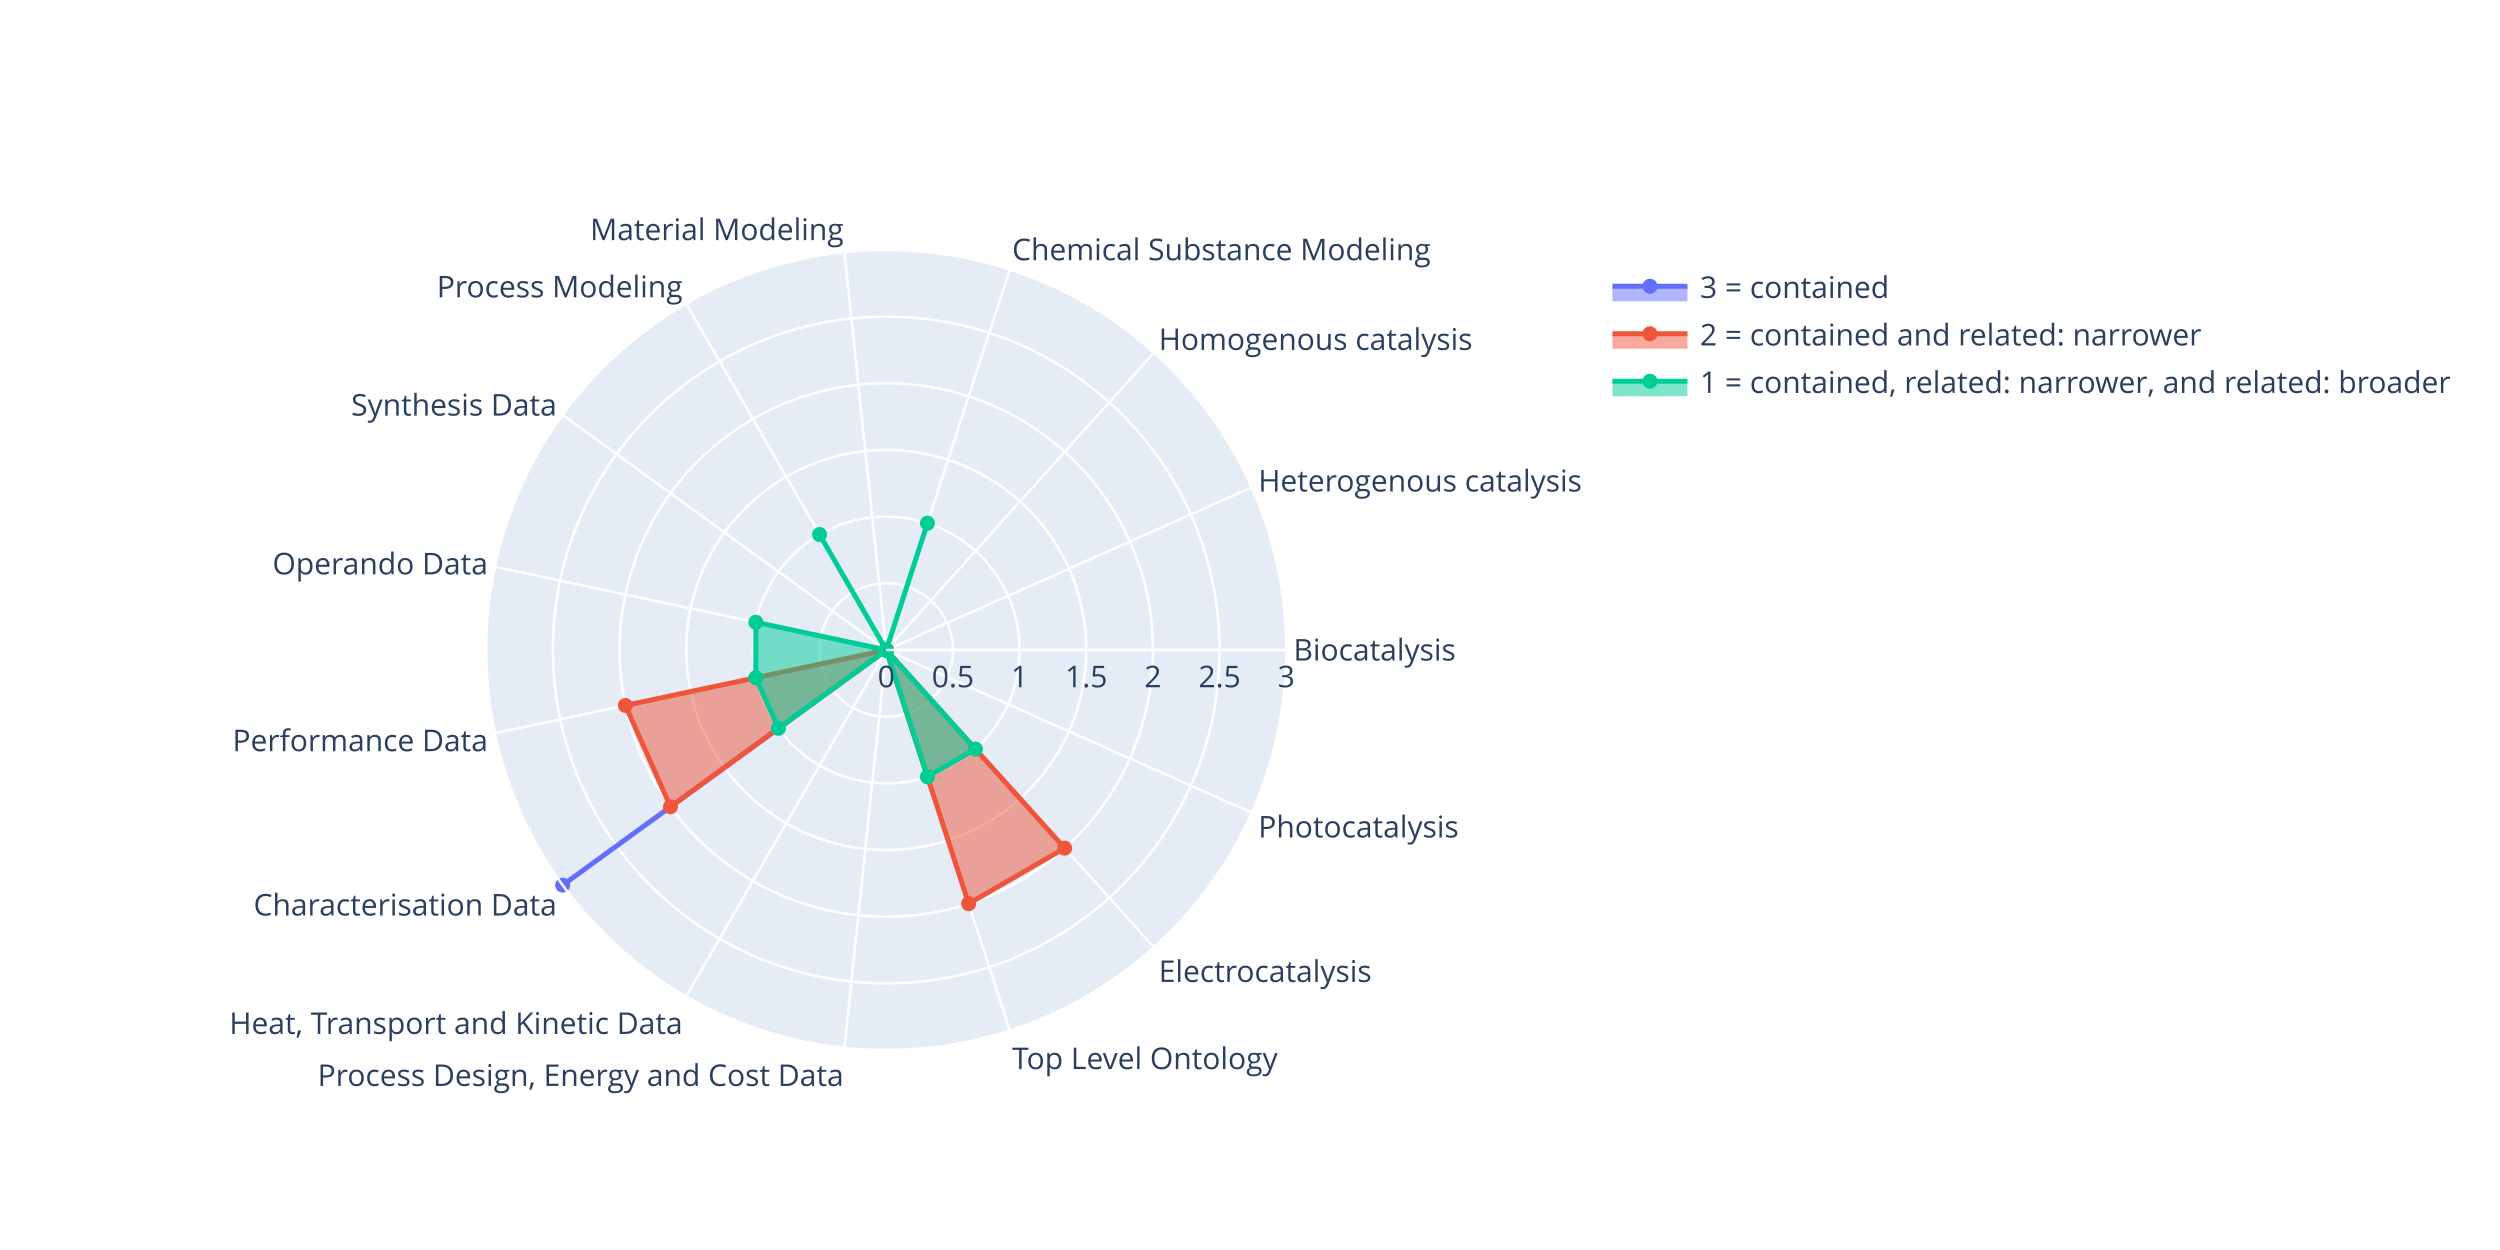
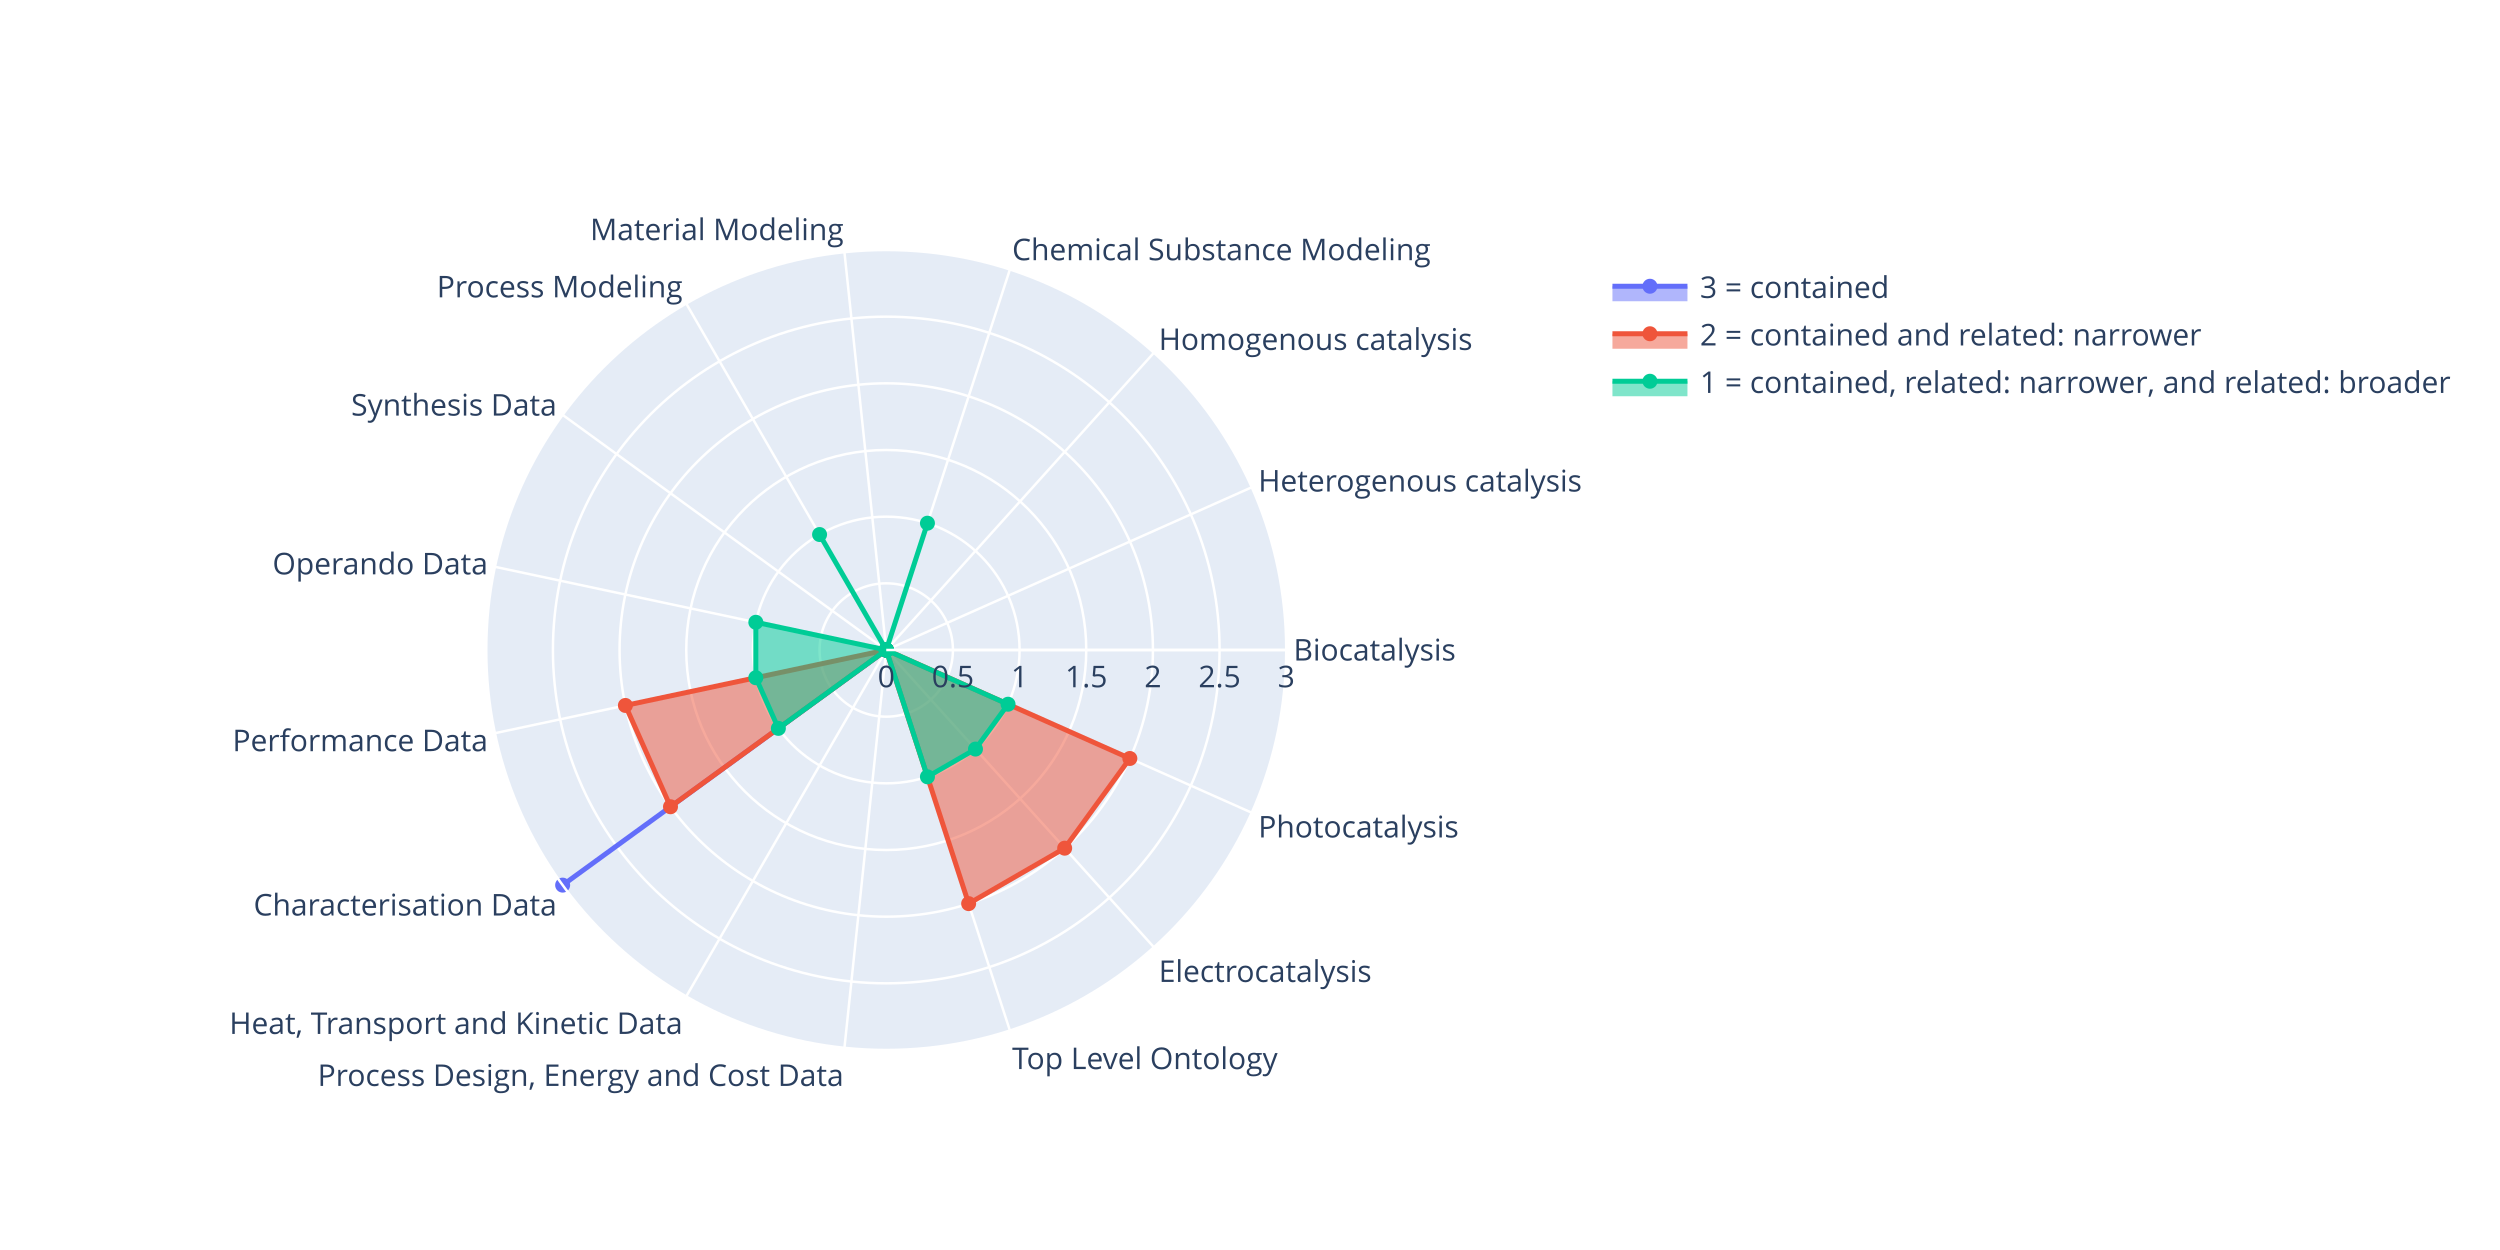
<svg xmlns="http://www.w3.org/2000/svg" class="main-svg" width="1000" height="500" style="" viewBox="0 0 1000 500">
  <rect x="0" y="0" width="1000" height="500" style="fill: rgb(255, 255, 255); fill-opacity: 1;" />
-   <defs id="defs-61fcd1">
+   <defs id="defs-a817ab">
    <g class="clips">
-       <clipPath id="clip61fcd1polar-for-traces">
+       <clipPath id="clipa817abpolar-for-traces">
        <path d="M160,0A160,160 0,1,0 -160,-1.9594348786357652e-14A160,160 0,1,0 160,3.9188697572715304e-14Z" transform="translate(160,160)" />
      </clipPath>
    </g>
    <g class="gradients" />
    <g class="patterns" />
  </defs>
  <g class="bglayer" />
  <g class="layer-below">
    <g class="imagelayer" />
    <g class="shapelayer" />
  </g>
  <g class="cartesianlayer" />
  <g class="polarlayer">
    <g class="polar">
      <g class="polarsublayer draglayer" />
      <g class="polarsublayer plotbg">
        <path d="M160,0A160,160 0,1,0 -160,-1.9594348786357652e-14A160,160 0,1,0 160,3.9188697572715304e-14Z" transform="translate(354.5,260)" style="fill: rgb(229, 236, 246); fill-opacity: 1;" />
      </g>
      <g class="polarsublayer backplot">
        <g class="maplayer" />
      </g>
      <g class="polarsublayer angular-grid" style="fill: none;">
        <path class="angularaxisgrid" d="M354.5,260L514.5,260" style="stroke: rgb(255, 255, 255); stroke-opacity: 1; stroke-width: 1px;" />
        <path class="angularaxisgrid" d="M354.5,260L500.667,194.922" style="stroke: rgb(255, 255, 255); stroke-opacity: 1; stroke-width: 1px;" />
        <path class="angularaxisgrid" d="M354.5,260L461.561,141.097" style="stroke: rgb(255, 255, 255); stroke-opacity: 1; stroke-width: 1px;" />
        <path class="angularaxisgrid" d="M354.5,260L403.943,107.831" style="stroke: rgb(255, 255, 255); stroke-opacity: 1; stroke-width: 1px;" />
        <path class="angularaxisgrid" d="M354.5,260L337.775,100.876" style="stroke: rgb(255, 255, 255); stroke-opacity: 1; stroke-width: 1px;" />
        <path class="angularaxisgrid" d="M354.5,260L274.5,121.436" style="stroke: rgb(255, 255, 255); stroke-opacity: 1; stroke-width: 1px;" />
        <path class="angularaxisgrid" d="M354.5,260L225.057,165.954" style="stroke: rgb(255, 255, 255); stroke-opacity: 1; stroke-width: 1px;" />
        <path class="angularaxisgrid" d="M354.5,260L197.996,226.734" style="stroke: rgb(255, 255, 255); stroke-opacity: 1; stroke-width: 1px;" />
        <path class="angularaxisgrid" d="M354.5,260L197.996,293.266" style="stroke: rgb(255, 255, 255); stroke-opacity: 1; stroke-width: 1px;" />
        <path class="angularaxisgrid" d="M354.5,260L225.057,354.046" style="stroke: rgb(255, 255, 255); stroke-opacity: 1; stroke-width: 1px;" />
        <path class="angularaxisgrid" d="M354.5,260L274.5,398.564" style="stroke: rgb(255, 255, 255); stroke-opacity: 1; stroke-width: 1px;" />
        <path class="angularaxisgrid" d="M354.5,260L337.775,419.124" style="stroke: rgb(255, 255, 255); stroke-opacity: 1; stroke-width: 1px;" />
        <path class="angularaxisgrid" d="M354.5,260L403.943,412.169" style="stroke: rgb(255, 255, 255); stroke-opacity: 1; stroke-width: 1px;" />
        <path class="angularaxisgrid" d="M354.5,260L461.561,378.903" style="stroke: rgb(255, 255, 255); stroke-opacity: 1; stroke-width: 1px;" />
        <path class="angularaxisgrid" d="M354.5,260L500.667,325.078" style="stroke: rgb(255, 255, 255); stroke-opacity: 1; stroke-width: 1px;" />
      </g>
      <g class="polarsublayer radial-grid" transform="translate(354.5,260)" style="fill: none;">
        <path class="xgrid" d="M26.67,0A26.67,26.67 0,1,0 -26.67,-3.2661330133259913e-15A26.67,26.67 0,1,0 26.67,6.532266026651983e-15Z" style="stroke: rgb(255, 255, 255); stroke-opacity: 1; stroke-width: 1px;" />
        <path class="xgrid" d="M53.33,0A53.33,53.33 0,1,0 -53.33,-6.531041379852834e-15A53.33,53.33 0,1,0 53.33,1.3062082759705669e-14Z" style="stroke: rgb(255, 255, 255); stroke-opacity: 1; stroke-width: 1px;" />
        <path class="xgrid" d="M80,0A80,80 0,1,0 -80,-9.797174393178826e-15A80,80 0,1,0 80,1.9594348786357652e-14Z" style="stroke: rgb(255, 255, 255); stroke-opacity: 1; stroke-width: 1px;" />
        <path class="xgrid" d="M106.67,0A106.67,106.67 0,1,0 -106.67,-1.3063307406504817e-14A106.67,106.67 0,1,0 106.67,2.6126614813009634e-14Z" style="stroke: rgb(255, 255, 255); stroke-opacity: 1; stroke-width: 1px;" />
        <path class="xgrid" d="M133.33,0A133.33,133.33 0,1,0 -133.33,-1.632821577303166e-14A133.33,133.33 0,1,0 133.33,3.265643154606332e-14Z" style="stroke: rgb(255, 255, 255); stroke-opacity: 1; stroke-width: 1px;" />
      </g>
      <g class="polarsublayer frontplot" transform="translate(194.5,100)">
        <g class="barlayer" />
        <g class="scatterlayer">
-           <g class="trace scatter traceac17e2" style="stroke-miterlimit: 2; opacity: 1;">
-             <g class="fills" clip-path="url(#clip61fcd1polar-for-traces)">
+           <g class="trace scatter trace821d12" style="stroke-miterlimit: 2; opacity: 1;">
+             <g class="fills" clip-path="url(#clipa817abpolar-for-traces)">
              <g>
                <path class="js-fill" d="M160,160L160,160L160,160L160,160L160,160L160,160L160,160L160,160L160,160L30.56,254.05L160,160L160,160L160,160L160,160L160,160L160,160Z" style="fill: rgb(99, 110, 250); fill-opacity: 0.5; stroke-width: 0;" />
              </g>
            </g>
            <g class="errorbars" />
            <g class="lines">
-               <path class="js-line" d="M160,160L160,160L160,160L160,160L160,160L160,160L160,160L160,160L160,160L30.56,254.05L160,160L160,160L160,160L160,160L160,160L160,160" clip-path="url(#clip61fcd1polar-for-traces)" style="vector-effect: non-scaling-stroke; fill: none; stroke: rgb(99, 110, 250); stroke-opacity: 1; stroke-width: 2px; opacity: 1;" />
+               <path class="js-line" d="M160,160L160,160L160,160L160,160L160,160L160,160L160,160L160,160L160,160L30.56,254.05L160,160L160,160L160,160L160,160L160,160L160,160" clip-path="url(#clipa817abpolar-for-traces)" style="vector-effect: non-scaling-stroke; fill: none; stroke: rgb(99, 110, 250); stroke-opacity: 1; stroke-width: 2px; opacity: 1;" />
            </g>
            <g class="points">
              <path class="point" transform="translate(160,160)" d="M3,0A3,3 0 1,1 0,-3A3,3 0 0,1 3,0Z" style="opacity: 1; stroke-width: 0px; fill: rgb(99, 110, 250); fill-opacity: 1;" />
              <path class="point" transform="translate(160,160)" d="M3,0A3,3 0 1,1 0,-3A3,3 0 0,1 3,0Z" style="opacity: 1; stroke-width: 0px; fill: rgb(99, 110, 250); fill-opacity: 1;" />
              <path class="point" transform="translate(160,160)" d="M3,0A3,3 0 1,1 0,-3A3,3 0 0,1 3,0Z" style="opacity: 1; stroke-width: 0px; fill: rgb(99, 110, 250); fill-opacity: 1;" />
              <path class="point" transform="translate(160,160)" d="M3,0A3,3 0 1,1 0,-3A3,3 0 0,1 3,0Z" style="opacity: 1; stroke-width: 0px; fill: rgb(99, 110, 250); fill-opacity: 1;" />
              <path class="point" transform="translate(160,160)" d="M3,0A3,3 0 1,1 0,-3A3,3 0 0,1 3,0Z" style="opacity: 1; stroke-width: 0px; fill: rgb(99, 110, 250); fill-opacity: 1;" />
              <path class="point" transform="translate(160,160)" d="M3,0A3,3 0 1,1 0,-3A3,3 0 0,1 3,0Z" style="opacity: 1; stroke-width: 0px; fill: rgb(99, 110, 250); fill-opacity: 1;" />
              <path class="point" transform="translate(160,160)" d="M3,0A3,3 0 1,1 0,-3A3,3 0 0,1 3,0Z" style="opacity: 1; stroke-width: 0px; fill: rgb(99, 110, 250); fill-opacity: 1;" />
              <path class="point" transform="translate(160,160)" d="M3,0A3,3 0 1,1 0,-3A3,3 0 0,1 3,0Z" style="opacity: 1; stroke-width: 0px; fill: rgb(99, 110, 250); fill-opacity: 1;" />
              <path class="point" transform="translate(160,160)" d="M3,0A3,3 0 1,1 0,-3A3,3 0 0,1 3,0Z" style="opacity: 1; stroke-width: 0px; fill: rgb(99, 110, 250); fill-opacity: 1;" />
              <path class="point" transform="translate(30.56,254.05)" d="M3,0A3,3 0 1,1 0,-3A3,3 0 0,1 3,0Z" style="opacity: 1; stroke-width: 0px; fill: rgb(99, 110, 250); fill-opacity: 1;" />
              <path class="point" transform="translate(160,160)" d="M3,0A3,3 0 1,1 0,-3A3,3 0 0,1 3,0Z" style="opacity: 1; stroke-width: 0px; fill: rgb(99, 110, 250); fill-opacity: 1;" />
              <path class="point" transform="translate(160,160)" d="M3,0A3,3 0 1,1 0,-3A3,3 0 0,1 3,0Z" style="opacity: 1; stroke-width: 0px; fill: rgb(99, 110, 250); fill-opacity: 1;" />
              <path class="point" transform="translate(160,160)" d="M3,0A3,3 0 1,1 0,-3A3,3 0 0,1 3,0Z" style="opacity: 1; stroke-width: 0px; fill: rgb(99, 110, 250); fill-opacity: 1;" />
              <path class="point" transform="translate(160,160)" d="M3,0A3,3 0 1,1 0,-3A3,3 0 0,1 3,0Z" style="opacity: 1; stroke-width: 0px; fill: rgb(99, 110, 250); fill-opacity: 1;" />
              <path class="point" transform="translate(160,160)" d="M3,0A3,3 0 1,1 0,-3A3,3 0 0,1 3,0Z" style="opacity: 1; stroke-width: 0px; fill: rgb(99, 110, 250); fill-opacity: 1;" />
              <path class="point" transform="translate(160,160)" d="M3,0A3,3 0 1,1 0,-3A3,3 0 0,1 3,0Z" style="opacity: 1; stroke-width: 0px; fill: rgb(99, 110, 250); fill-opacity: 1;" />
            </g>
            <g class="text" />
          </g>
-           <g class="trace scatter traced563b0" style="stroke-miterlimit: 2; opacity: 1;">
-             <g class="fills" clip-path="url(#clip61fcd1polar-for-traces)">
+           <g class="trace scatter trace082af7" style="stroke-miterlimit: 2; opacity: 1;">
+             <g class="fills" clip-path="url(#clipa817abpolar-for-traces)">
              <g>
-                 <path class="js-fill" d="M160,160L160,160L160,160L160,160L160,160L160,160L160,160L160,160L55.66,182.18L73.7,222.7L160,160L160,160L192.96,261.45L231.37,239.27L160,160L160,160Z" style="fill: rgb(239, 85, 59); fill-opacity: 0.5; stroke-width: 0;" />
+                 <path class="js-fill" d="M160,160L160,160L160,160L160,160L160,160L160,160L160,160L160,160L55.66,182.18L73.7,222.7L160,160L160,160L192.96,261.45L231.37,239.27L257.44,203.39L160,160Z" style="fill: rgb(239, 85, 59); fill-opacity: 0.5; stroke-width: 0;" />
              </g>
            </g>
            <g class="errorbars" />
            <g class="lines">
-               <path class="js-line" d="M160,160L160,160L160,160L160,160L160,160L160,160L160,160L160,160L55.66,182.18L73.7,222.7L160,160L160,160L192.96,261.45L231.37,239.27L160,160L160,160" clip-path="url(#clip61fcd1polar-for-traces)" style="vector-effect: non-scaling-stroke; fill: none; stroke: rgb(239, 85, 59); stroke-opacity: 1; stroke-width: 2px; opacity: 1;" />
+               <path class="js-line" d="M160,160L160,160L160,160L160,160L160,160L160,160L160,160L160,160L55.66,182.18L73.7,222.7L160,160L160,160L192.96,261.45L231.37,239.27L257.44,203.39L160,160" clip-path="url(#clipa817abpolar-for-traces)" style="vector-effect: non-scaling-stroke; fill: none; stroke: rgb(239, 85, 59); stroke-opacity: 1; stroke-width: 2px; opacity: 1;" />
            </g>
            <g class="points">
              <path class="point" transform="translate(160,160)" d="M3,0A3,3 0 1,1 0,-3A3,3 0 0,1 3,0Z" style="opacity: 1; stroke-width: 0px; fill: rgb(239, 85, 59); fill-opacity: 1;" />
              <path class="point" transform="translate(160,160)" d="M3,0A3,3 0 1,1 0,-3A3,3 0 0,1 3,0Z" style="opacity: 1; stroke-width: 0px; fill: rgb(239, 85, 59); fill-opacity: 1;" />
              <path class="point" transform="translate(160,160)" d="M3,0A3,3 0 1,1 0,-3A3,3 0 0,1 3,0Z" style="opacity: 1; stroke-width: 0px; fill: rgb(239, 85, 59); fill-opacity: 1;" />
              <path class="point" transform="translate(160,160)" d="M3,0A3,3 0 1,1 0,-3A3,3 0 0,1 3,0Z" style="opacity: 1; stroke-width: 0px; fill: rgb(239, 85, 59); fill-opacity: 1;" />
              <path class="point" transform="translate(160,160)" d="M3,0A3,3 0 1,1 0,-3A3,3 0 0,1 3,0Z" style="opacity: 1; stroke-width: 0px; fill: rgb(239, 85, 59); fill-opacity: 1;" />
              <path class="point" transform="translate(160,160)" d="M3,0A3,3 0 1,1 0,-3A3,3 0 0,1 3,0Z" style="opacity: 1; stroke-width: 0px; fill: rgb(239, 85, 59); fill-opacity: 1;" />
              <path class="point" transform="translate(160,160)" d="M3,0A3,3 0 1,1 0,-3A3,3 0 0,1 3,0Z" style="opacity: 1; stroke-width: 0px; fill: rgb(239, 85, 59); fill-opacity: 1;" />
              <path class="point" transform="translate(160,160)" d="M3,0A3,3 0 1,1 0,-3A3,3 0 0,1 3,0Z" style="opacity: 1; stroke-width: 0px; fill: rgb(239, 85, 59); fill-opacity: 1;" />
              <path class="point" transform="translate(55.66,182.18)" d="M3,0A3,3 0 1,1 0,-3A3,3 0 0,1 3,0Z" style="opacity: 1; stroke-width: 0px; fill: rgb(239, 85, 59); fill-opacity: 1;" />
              <path class="point" transform="translate(73.7,222.7)" d="M3,0A3,3 0 1,1 0,-3A3,3 0 0,1 3,0Z" style="opacity: 1; stroke-width: 0px; fill: rgb(239, 85, 59); fill-opacity: 1;" />
              <path class="point" transform="translate(160,160)" d="M3,0A3,3 0 1,1 0,-3A3,3 0 0,1 3,0Z" style="opacity: 1; stroke-width: 0px; fill: rgb(239, 85, 59); fill-opacity: 1;" />
              <path class="point" transform="translate(160,160)" d="M3,0A3,3 0 1,1 0,-3A3,3 0 0,1 3,0Z" style="opacity: 1; stroke-width: 0px; fill: rgb(239, 85, 59); fill-opacity: 1;" />
              <path class="point" transform="translate(192.96,261.45)" d="M3,0A3,3 0 1,1 0,-3A3,3 0 0,1 3,0Z" style="opacity: 1; stroke-width: 0px; fill: rgb(239, 85, 59); fill-opacity: 1;" />
              <path class="point" transform="translate(231.37,239.27)" d="M3,0A3,3 0 1,1 0,-3A3,3 0 0,1 3,0Z" style="opacity: 1; stroke-width: 0px; fill: rgb(239, 85, 59); fill-opacity: 1;" />
-               <path class="point" transform="translate(160,160)" d="M3,0A3,3 0 1,1 0,-3A3,3 0 0,1 3,0Z" style="opacity: 1; stroke-width: 0px; fill: rgb(239, 85, 59); fill-opacity: 1;" />
+               <path class="point" transform="translate(257.44,203.39)" d="M3,0A3,3 0 1,1 0,-3A3,3 0 0,1 3,0Z" style="opacity: 1; stroke-width: 0px; fill: rgb(239, 85, 59); fill-opacity: 1;" />
              <path class="point" transform="translate(160,160)" d="M3,0A3,3 0 1,1 0,-3A3,3 0 0,1 3,0Z" style="opacity: 1; stroke-width: 0px; fill: rgb(239, 85, 59); fill-opacity: 1;" />
            </g>
            <g class="text" />
          </g>
-           <g class="trace scatter trace7211d7" style="stroke-miterlimit: 2; opacity: 1;">
-             <g class="fills" clip-path="url(#clip61fcd1polar-for-traces)">
+           <g class="trace scatter tracebc8db5" style="stroke-miterlimit: 2; opacity: 1;">
+             <g class="fills" clip-path="url(#clipa817abpolar-for-traces)">
              <g>
-                 <path class="js-fill" d="M160,160L160,160L160,160L176.48,109.28L160,160L133.33,113.81L160,160L107.83,148.91L107.83,171.09L116.85,191.35L160,160L160,160L176.48,210.72L195.69,199.63L160,160L160,160Z" style="fill: rgb(0, 204, 150); fill-opacity: 0.5; stroke-width: 0;" />
+                 <path class="js-fill" d="M160,160L160,160L160,160L176.48,109.28L160,160L133.33,113.81L160,160L107.83,148.91L107.83,171.09L116.85,191.35L160,160L160,160L176.48,210.72L195.69,199.63L208.72,181.69L160,160Z" style="fill: rgb(0, 204, 150); fill-opacity: 0.5; stroke-width: 0;" />
              </g>
            </g>
            <g class="errorbars" />
            <g class="lines">
-               <path class="js-line" d="M160,160L160,160L160,160L176.48,109.28L160,160L133.33,113.81L160,160L107.83,148.91L107.83,171.09L116.85,191.35L160,160L160,160L176.48,210.72L195.69,199.63L160,160L160,160" clip-path="url(#clip61fcd1polar-for-traces)" style="vector-effect: non-scaling-stroke; fill: none; stroke: rgb(0, 204, 150); stroke-opacity: 1; stroke-width: 2px; opacity: 1;" />
+               <path class="js-line" d="M160,160L160,160L160,160L176.48,109.28L160,160L133.33,113.81L160,160L107.83,148.91L107.83,171.09L116.85,191.35L160,160L160,160L176.48,210.72L195.69,199.63L208.72,181.69L160,160" clip-path="url(#clipa817abpolar-for-traces)" style="vector-effect: non-scaling-stroke; fill: none; stroke: rgb(0, 204, 150); stroke-opacity: 1; stroke-width: 2px; opacity: 1;" />
            </g>
            <g class="points">
              <path class="point" transform="translate(160,160)" d="M3,0A3,3 0 1,1 0,-3A3,3 0 0,1 3,0Z" style="opacity: 1; stroke-width: 0px; fill: rgb(0, 204, 150); fill-opacity: 1;" />
              <path class="point" transform="translate(160,160)" d="M3,0A3,3 0 1,1 0,-3A3,3 0 0,1 3,0Z" style="opacity: 1; stroke-width: 0px; fill: rgb(0, 204, 150); fill-opacity: 1;" />
              <path class="point" transform="translate(160,160)" d="M3,0A3,3 0 1,1 0,-3A3,3 0 0,1 3,0Z" style="opacity: 1; stroke-width: 0px; fill: rgb(0, 204, 150); fill-opacity: 1;" />
              <path class="point" transform="translate(176.48,109.28)" d="M3,0A3,3 0 1,1 0,-3A3,3 0 0,1 3,0Z" style="opacity: 1; stroke-width: 0px; fill: rgb(0, 204, 150); fill-opacity: 1;" />
              <path class="point" transform="translate(160,160)" d="M3,0A3,3 0 1,1 0,-3A3,3 0 0,1 3,0Z" style="opacity: 1; stroke-width: 0px; fill: rgb(0, 204, 150); fill-opacity: 1;" />
              <path class="point" transform="translate(133.33,113.81)" d="M3,0A3,3 0 1,1 0,-3A3,3 0 0,1 3,0Z" style="opacity: 1; stroke-width: 0px; fill: rgb(0, 204, 150); fill-opacity: 1;" />
              <path class="point" transform="translate(160,160)" d="M3,0A3,3 0 1,1 0,-3A3,3 0 0,1 3,0Z" style="opacity: 1; stroke-width: 0px; fill: rgb(0, 204, 150); fill-opacity: 1;" />
              <path class="point" transform="translate(107.83,148.91)" d="M3,0A3,3 0 1,1 0,-3A3,3 0 0,1 3,0Z" style="opacity: 1; stroke-width: 0px; fill: rgb(0, 204, 150); fill-opacity: 1;" />
              <path class="point" transform="translate(107.83,171.09)" d="M3,0A3,3 0 1,1 0,-3A3,3 0 0,1 3,0Z" style="opacity: 1; stroke-width: 0px; fill: rgb(0, 204, 150); fill-opacity: 1;" />
              <path class="point" transform="translate(116.85,191.35)" d="M3,0A3,3 0 1,1 0,-3A3,3 0 0,1 3,0Z" style="opacity: 1; stroke-width: 0px; fill: rgb(0, 204, 150); fill-opacity: 1;" />
              <path class="point" transform="translate(160,160)" d="M3,0A3,3 0 1,1 0,-3A3,3 0 0,1 3,0Z" style="opacity: 1; stroke-width: 0px; fill: rgb(0, 204, 150); fill-opacity: 1;" />
              <path class="point" transform="translate(160,160)" d="M3,0A3,3 0 1,1 0,-3A3,3 0 0,1 3,0Z" style="opacity: 1; stroke-width: 0px; fill: rgb(0, 204, 150); fill-opacity: 1;" />
              <path class="point" transform="translate(176.48,210.72)" d="M3,0A3,3 0 1,1 0,-3A3,3 0 0,1 3,0Z" style="opacity: 1; stroke-width: 0px; fill: rgb(0, 204, 150); fill-opacity: 1;" />
              <path class="point" transform="translate(195.69,199.63)" d="M3,0A3,3 0 1,1 0,-3A3,3 0 0,1 3,0Z" style="opacity: 1; stroke-width: 0px; fill: rgb(0, 204, 150); fill-opacity: 1;" />
-               <path class="point" transform="translate(160,160)" d="M3,0A3,3 0 1,1 0,-3A3,3 0 0,1 3,0Z" style="opacity: 1; stroke-width: 0px; fill: rgb(0, 204, 150); fill-opacity: 1;" />
+               <path class="point" transform="translate(208.72,181.69)" d="M3,0A3,3 0 1,1 0,-3A3,3 0 0,1 3,0Z" style="opacity: 1; stroke-width: 0px; fill: rgb(0, 204, 150); fill-opacity: 1;" />
              <path class="point" transform="translate(160,160)" d="M3,0A3,3 0 1,1 0,-3A3,3 0 0,1 3,0Z" style="opacity: 1; stroke-width: 0px; fill: rgb(0, 204, 150); fill-opacity: 1;" />
            </g>
            <g class="text" />
          </g>
        </g>
      </g>
      <g class="polarsublayer angular-line">
        <path d="M160,0A160,160 0,1,0 -160,-1.9594348786357652e-14A160,160 0,1,0 160,3.9188697572715304e-14Z" transform="translate(354.5,260)" stroke-width="1" style="fill: none; stroke: rgb(255, 255, 255); stroke-opacity: 1;" />
      </g>
      <g class="polarsublayer radial-line">
        <line x1="0" y1="0" x2="160" y2="0" transform="translate(354.5,260)" stroke-width="1" style="fill: none; stroke: rgb(255, 255, 255); stroke-opacity: 1;" />
      </g>
      <g class="polarsublayer angular-axis">
        <g class="angularaxistick">
          <text text-anchor="start" x="2.9" y="4.2" transform="translate(514.5,260)" style="font-family: 'Open Sans', verdana, arial, sans-serif; font-size: 12px; fill: rgb(42, 63, 95); fill-opacity: 1; white-space: pre; opacity: 1;">Biocatalysis</text>
        </g>
        <g class="angularaxistick">
          <text text-anchor="start" x="2.649" y="1.681" transform="translate(500.6673,194.9221)" style="font-family: 'Open Sans', verdana, arial, sans-serif; font-size: 12px; fill: rgb(42, 63, 95); fill-opacity: 1; white-space: pre; opacity: 1;">Heterogenous catalysis</text>
        </g>
        <g class="angularaxistick">
          <text text-anchor="start" x="1.94" y="-1.128" transform="translate(461.5609,141.0968)" style="font-family: 'Open Sans', verdana, arial, sans-serif; font-size: 12px; fill: rgb(42, 63, 95); fill-opacity: 1; white-space: pre; opacity: 1;">Homogenous catalysis</text>
        </g>
        <g class="angularaxistick">
          <text text-anchor="start" x="0.896" y="-3.743" transform="translate(403.9427,107.831)" style="font-family: 'Open Sans', verdana, arial, sans-serif; font-size: 12px; fill: rgb(42, 63, 95); fill-opacity: 1; white-space: pre; opacity: 1;">Chemical Substance Modeling</text>
        </g>
        <g class="angularaxistick">
          <text text-anchor="end" x="-0.303" y="-4.832" transform="translate(337.7754,100.8765)" style="font-family: 'Open Sans', verdana, arial, sans-serif; font-size: 12px; fill: rgb(42, 63, 95); fill-opacity: 1; white-space: pre; opacity: 1;">Material Modeling</text>
        </g>
        <g class="angularaxistick">
          <text text-anchor="end" x="-1.45" y="-2.49" transform="translate(274.5,121.4359)" style="font-family: 'Open Sans', verdana, arial, sans-serif; font-size: 12px; fill: rgb(42, 63, 95); fill-opacity: 1; white-space: pre; opacity: 1;">Process Modeling</text>
        </g>
        <g class="angularaxistick">
          <text text-anchor="end" x="-2.346" y="0.283" transform="translate(225.0573,165.9544)" style="font-family: 'Open Sans', verdana, arial, sans-serif; font-size: 12px; fill: rgb(42, 63, 95); fill-opacity: 1; white-space: pre; opacity: 1;">Synthesis Data</text>
        </g>
        <g class="angularaxistick">
          <text text-anchor="end" x="-2.837" y="3.006" transform="translate(197.9964,226.7341)" style="font-family: 'Open Sans', verdana, arial, sans-serif; font-size: 12px; fill: rgb(42, 63, 95); fill-opacity: 1; white-space: pre; opacity: 1;">Operando Data</text>
        </g>
        <g class="angularaxistick">
          <text text-anchor="end" x="-2.837" y="7.206" transform="translate(197.9964,293.2659)" style="font-family: 'Open Sans', verdana, arial, sans-serif; font-size: 12px; fill: rgb(42, 63, 95); fill-opacity: 1; white-space: pre; opacity: 1;">Performance Data</text>
        </g>
        <g class="angularaxistick">
          <text text-anchor="end" x="-2.346" y="12.156" transform="translate(225.0573,354.0456)" style="font-family: 'Open Sans', verdana, arial, sans-serif; font-size: 12px; fill: rgb(42, 63, 95); fill-opacity: 1; white-space: pre; opacity: 1;">Characterisation Data</text>
        </g>
        <g class="angularaxistick">
          <text text-anchor="end" x="-1.45" y="15.004" transform="translate(274.5,398.5641)" style="font-family: 'Open Sans', verdana, arial, sans-serif; font-size: 12px; fill: rgb(42, 63, 95); fill-opacity: 1; white-space: pre; opacity: 1;">Heat, Transport and Kinetic Data</text>
        </g>
        <g class="angularaxistick">
          <text text-anchor="end" x="-0.303" y="15.257" transform="translate(337.7754,419.1235)" style="font-family: 'Open Sans', verdana, arial, sans-serif; font-size: 12px; fill: rgb(42, 63, 95); fill-opacity: 1; white-space: pre; opacity: 1;">Process Design, Energy and Cost Data</text>
        </g>
        <g class="angularaxistick">
          <text text-anchor="start" x="0.896" y="15.469" transform="translate(403.9427,412.169)" style="font-family: 'Open Sans', verdana, arial, sans-serif; font-size: 12px; fill: rgb(42, 63, 95); fill-opacity: 1; white-space: pre; opacity: 1;">Top Level Ontology</text>
        </g>
        <g class="angularaxistick">
          <text text-anchor="start" x="1.94" y="13.883" transform="translate(461.5609,378.9032)" style="font-family: 'Open Sans', verdana, arial, sans-serif; font-size: 12px; fill: rgb(42, 63, 95); fill-opacity: 1; white-space: pre; opacity: 1;">Electrocatalysis</text>
        </g>
        <g class="angularaxistick">
          <text text-anchor="start" x="2.649" y="9.897" transform="translate(500.6673,325.0779)" style="font-family: 'Open Sans', verdana, arial, sans-serif; font-size: 12px; fill: rgb(42, 63, 95); fill-opacity: 1; white-space: pre; opacity: 1;">Photocatalysis</text>
        </g>
      </g>
      <g class="polarsublayer radial-axis" transform="translate(354.5,260)">
        <g class="xtick">
          <text text-anchor="middle" x="0" y="14.9" transform="" style="font-family: 'Open Sans', verdana, arial, sans-serif; font-size: 12px; fill: rgb(42, 63, 95); fill-opacity: 1; white-space: pre; opacity: 1;">0</text>
        </g>
        <g class="xtick">
          <text text-anchor="middle" x="0" y="14.9" transform="translate(26.67,0)" style="font-family: 'Open Sans', verdana, arial, sans-serif; font-size: 12px; fill: rgb(42, 63, 95); fill-opacity: 1; white-space: pre; opacity: 1;">0.5</text>
        </g>
        <g class="xtick">
          <text text-anchor="middle" x="0" y="14.9" transform="translate(53.33,0)" style="font-family: 'Open Sans', verdana, arial, sans-serif; font-size: 12px; fill: rgb(42, 63, 95); fill-opacity: 1; white-space: pre; opacity: 1;">1</text>
        </g>
        <g class="xtick">
          <text text-anchor="middle" x="0" y="14.9" transform="translate(80,0)" style="font-family: 'Open Sans', verdana, arial, sans-serif; font-size: 12px; fill: rgb(42, 63, 95); fill-opacity: 1; white-space: pre; opacity: 1;">1.5</text>
        </g>
        <g class="xtick">
          <text text-anchor="middle" x="0" y="14.9" transform="translate(106.67,0)" style="font-family: 'Open Sans', verdana, arial, sans-serif; font-size: 12px; fill: rgb(42, 63, 95); fill-opacity: 1; white-space: pre; opacity: 1;">2</text>
        </g>
        <g class="xtick">
          <text text-anchor="middle" x="0" y="14.9" transform="translate(133.33,0)" style="font-family: 'Open Sans', verdana, arial, sans-serif; font-size: 12px; fill: rgb(42, 63, 95); fill-opacity: 1; white-space: pre; opacity: 1;">2.5</text>
        </g>
        <g class="xtick">
          <text text-anchor="middle" x="0" y="14.9" transform="translate(160,0)" style="font-family: 'Open Sans', verdana, arial, sans-serif; font-size: 12px; fill: rgb(42, 63, 95); fill-opacity: 1; white-space: pre; opacity: 1;">3</text>
        </g>
      </g>
    </g>
  </g>
  <g class="smithlayer" />
  <g class="ternarylayer" />
  <g class="geolayer" />
  <g class="funnelarealayer" />
  <g class="pielayer" />
  <g class="iciclelayer" />
  <g class="treemaplayer" />
  <g class="sunburstlayer" />
  <g class="glimages" />
-   <defs id="topdefs-61fcd1">
+   <defs id="topdefs-a817ab">
    <g class="clips" />
-     <clipPath id="legend61fcd1">
+     <clipPath id="legenda817ab">
      <rect width="348" height="67" x="0" y="0" />
    </clipPath>
  </defs>
  <g class="layer-above">
    <g class="imagelayer" />
    <g class="shapelayer" />
  </g>
  <g class="infolayer">
    <g class="legend" pointer-events="all" transform="translate(639.98,100)">
      <rect class="bg" shape-rendering="crispEdges" width="348" height="67" x="0" y="0" style="stroke: rgb(68, 68, 68); stroke-opacity: 1; fill: rgb(255, 255, 255); fill-opacity: 1; stroke-width: 0px;" />
-       <g class="scrollbox" transform="" clip-path="url(#legend61fcd1)">
+       <g class="scrollbox" transform="" clip-path="url(#legenda817ab)">
        <g class="groups">
          <g class="traces" transform="translate(0,14.5)" style="opacity: 1;">
            <text class="legendtext" text-anchor="start" x="40" y="4.68" style="font-family: 'Open Sans', verdana, arial, sans-serif; font-size: 12px; fill: rgb(42, 63, 95); fill-opacity: 1; white-space: pre;">3 = contained</text>
            <g class="layers" style="opacity: 1;">
              <g class="legendfill">
                <path class="js-fill" d="M5,0h30v6h-30z" style="stroke-width: 0; fill: rgb(99, 110, 250); fill-opacity: 0.5;" />
              </g>
              <g class="legendlines">
                <path class="js-line" d="M5,0h30" style="fill: none; stroke: rgb(99, 110, 250); stroke-opacity: 1; stroke-width: 2px;" />
              </g>
              <g class="legendsymbols">
                <g class="legendpoints">
                  <path class="scatterpts" transform="translate(20,0)" d="M3,0A3,3 0 1,1 0,-3A3,3 0 0,1 3,0Z" style="opacity: 1; stroke-width: 0px; fill: rgb(99, 110, 250); fill-opacity: 1;" />
                </g>
              </g>
            </g>
            <rect class="legendtoggle" x="0" y="-9.5" width="342.562" height="19" style="fill: rgb(0, 0, 0); fill-opacity: 0;" />
          </g>
          <g class="traces" transform="translate(0,33.5)" style="opacity: 1;">
            <text class="legendtext" text-anchor="start" x="40" y="4.68" style="font-family: 'Open Sans', verdana, arial, sans-serif; font-size: 12px; fill: rgb(42, 63, 95); fill-opacity: 1; white-space: pre;">2 = contained and related: narrower</text>
            <g class="layers" style="opacity: 1;">
              <g class="legendfill">
                <path class="js-fill" d="M5,0h30v6h-30z" style="stroke-width: 0; fill: rgb(239, 85, 59); fill-opacity: 0.5;" />
              </g>
              <g class="legendlines">
                <path class="js-line" d="M5,0h30" style="fill: none; stroke: rgb(239, 85, 59); stroke-opacity: 1; stroke-width: 2px;" />
              </g>
              <g class="legendsymbols">
                <g class="legendpoints">
                  <path class="scatterpts" transform="translate(20,0)" d="M3,0A3,3 0 1,1 0,-3A3,3 0 0,1 3,0Z" style="opacity: 1; stroke-width: 0px; fill: rgb(239, 85, 59); fill-opacity: 1;" />
                </g>
              </g>
            </g>
            <rect class="legendtoggle" x="0" y="-9.5" width="342.562" height="19" style="fill: rgb(0, 0, 0); fill-opacity: 0;" />
          </g>
          <g class="traces" transform="translate(0,52.5)" style="opacity: 1;">
            <text class="legendtext" text-anchor="start" x="40" y="4.68" style="font-family: 'Open Sans', verdana, arial, sans-serif; font-size: 12px; fill: rgb(42, 63, 95); fill-opacity: 1; white-space: pre;">1 = contained, related: narrower, and related: broader</text>
            <g class="layers" style="opacity: 1;">
              <g class="legendfill">
                <path class="js-fill" d="M5,0h30v6h-30z" style="stroke-width: 0; fill: rgb(0, 204, 150); fill-opacity: 0.5;" />
              </g>
              <g class="legendlines">
                <path class="js-line" d="M5,0h30" style="fill: none; stroke: rgb(0, 204, 150); stroke-opacity: 1; stroke-width: 2px;" />
              </g>
              <g class="legendsymbols">
                <g class="legendpoints">
                  <path class="scatterpts" transform="translate(20,0)" d="M3,0A3,3 0 1,1 0,-3A3,3 0 0,1 3,0Z" style="opacity: 1; stroke-width: 0px; fill: rgb(0, 204, 150); fill-opacity: 1;" />
                </g>
              </g>
            </g>
            <rect class="legendtoggle" x="0" y="-9.5" width="342.562" height="19" style="fill: rgb(0, 0, 0); fill-opacity: 0;" />
          </g>
        </g>
      </g>
      <rect class="scrollbar" rx="20" ry="3" width="0" height="0" x="0" y="0" style="fill: rgb(128, 139, 164); fill-opacity: 1;" />
    </g>
    <g class="g-gtitle" />
    <g class="g-polartitle" />
  </g>
</svg>
